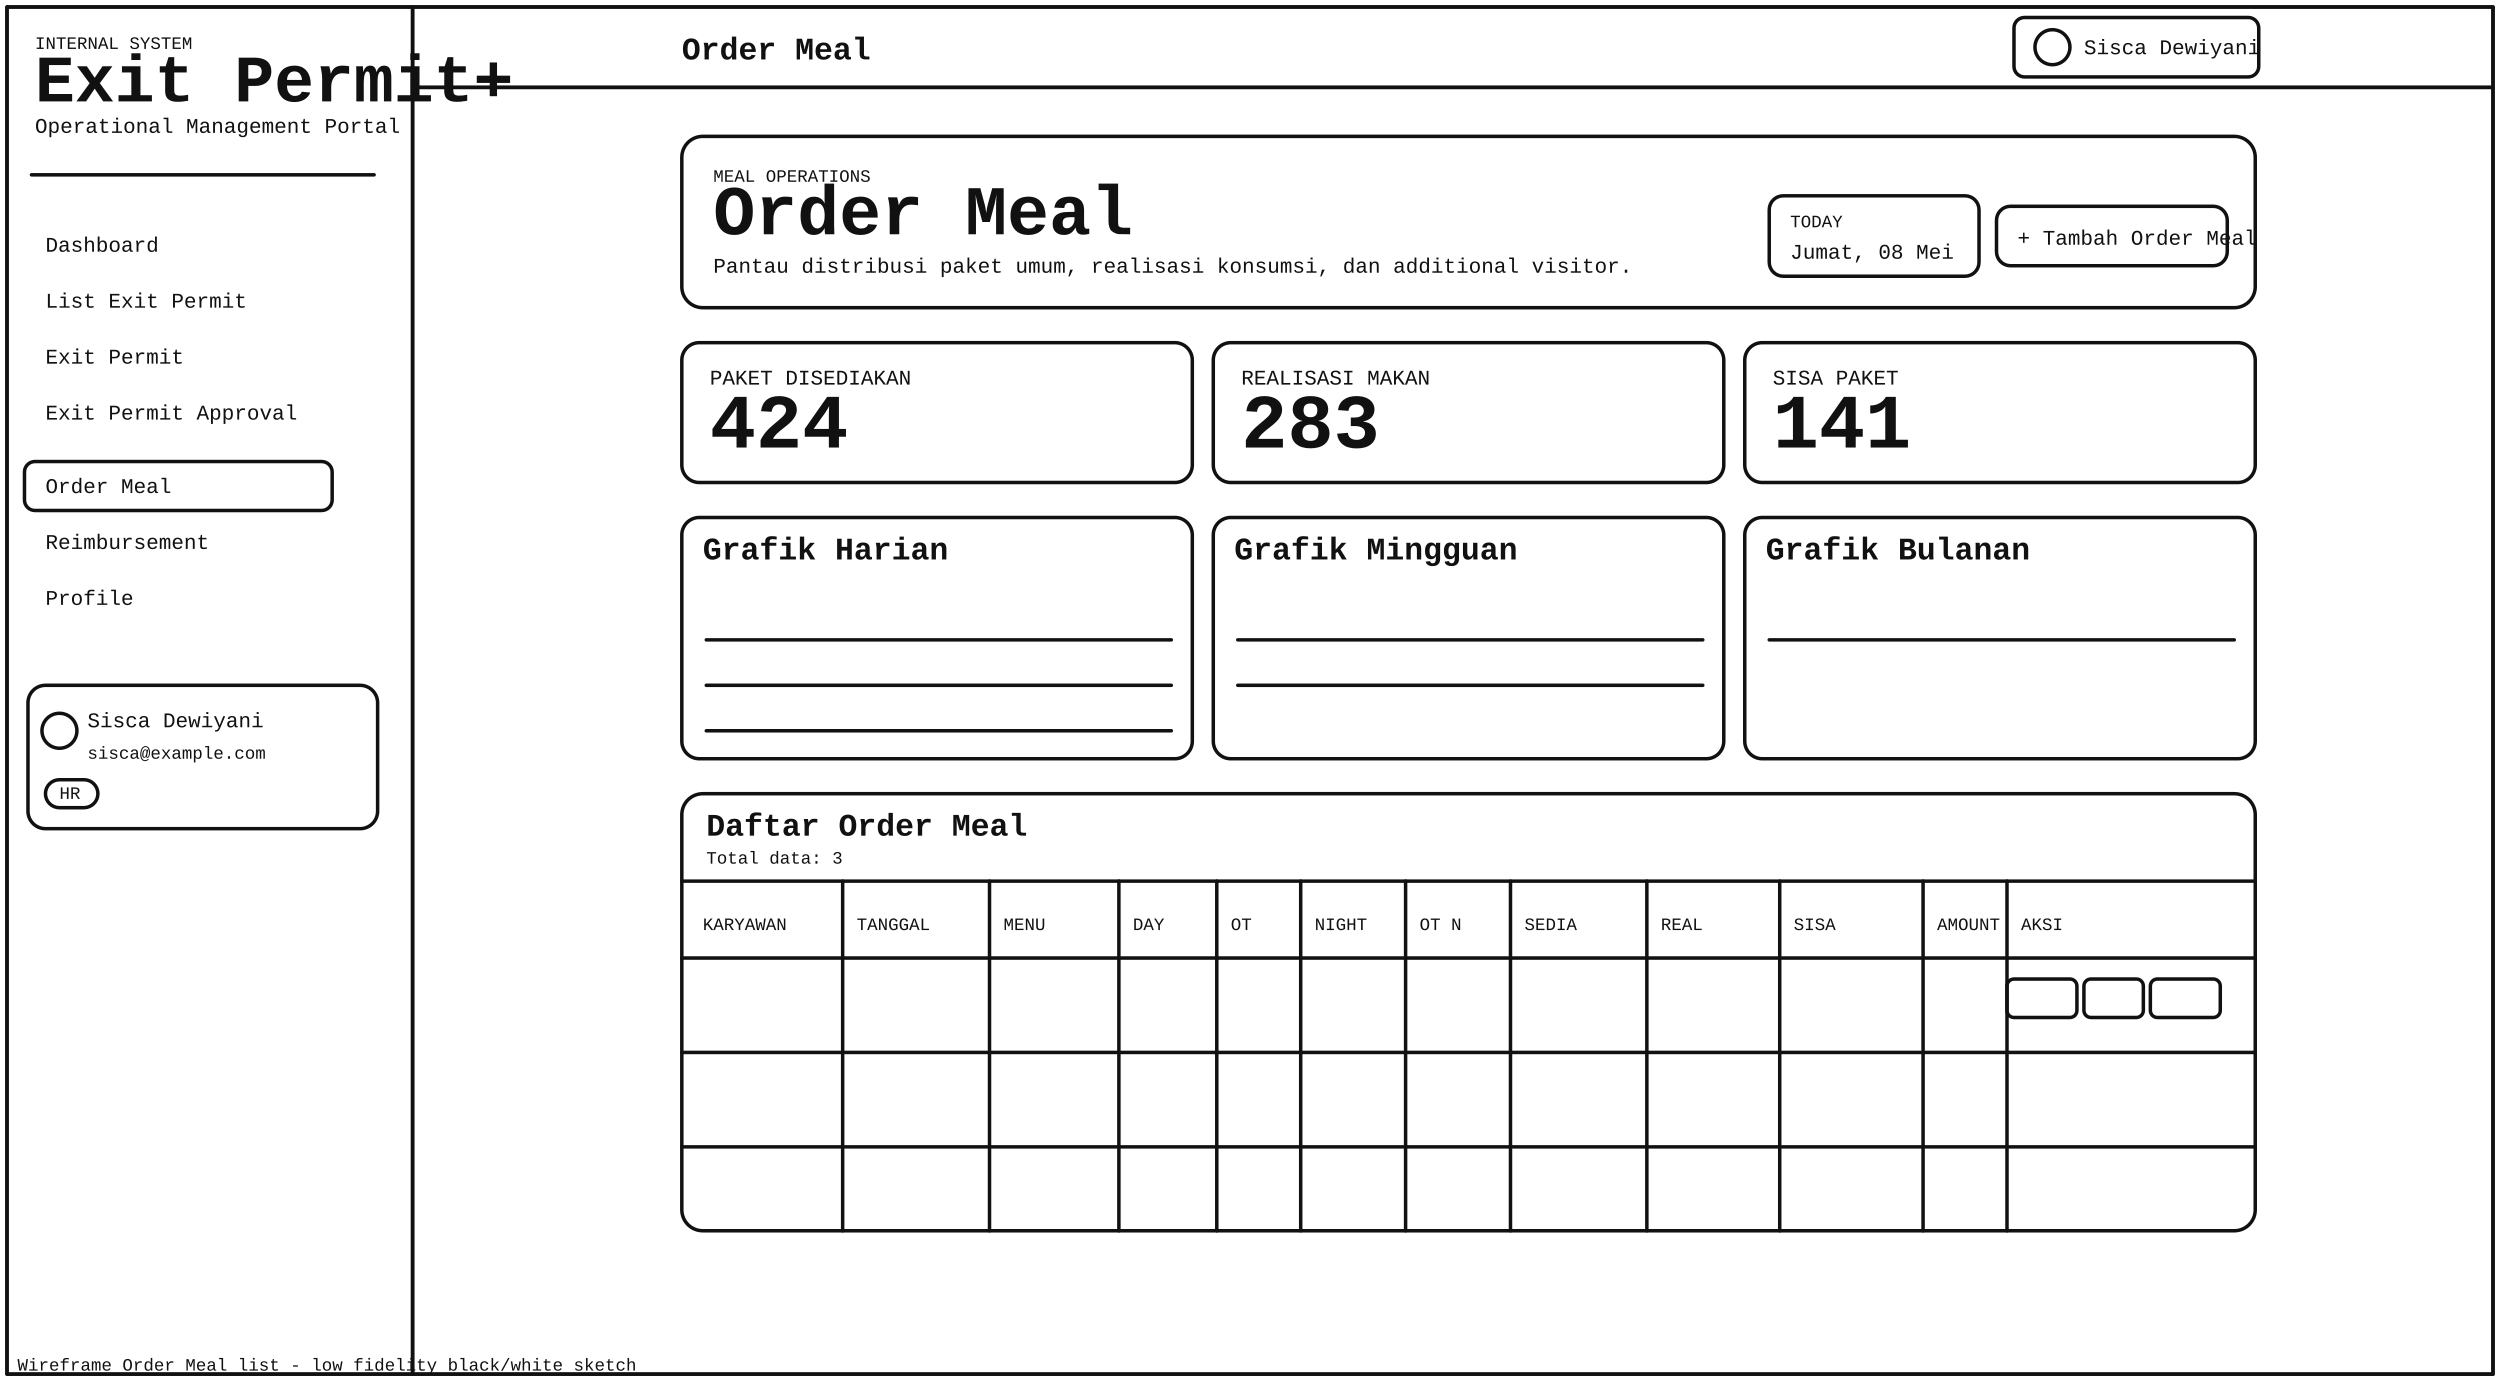
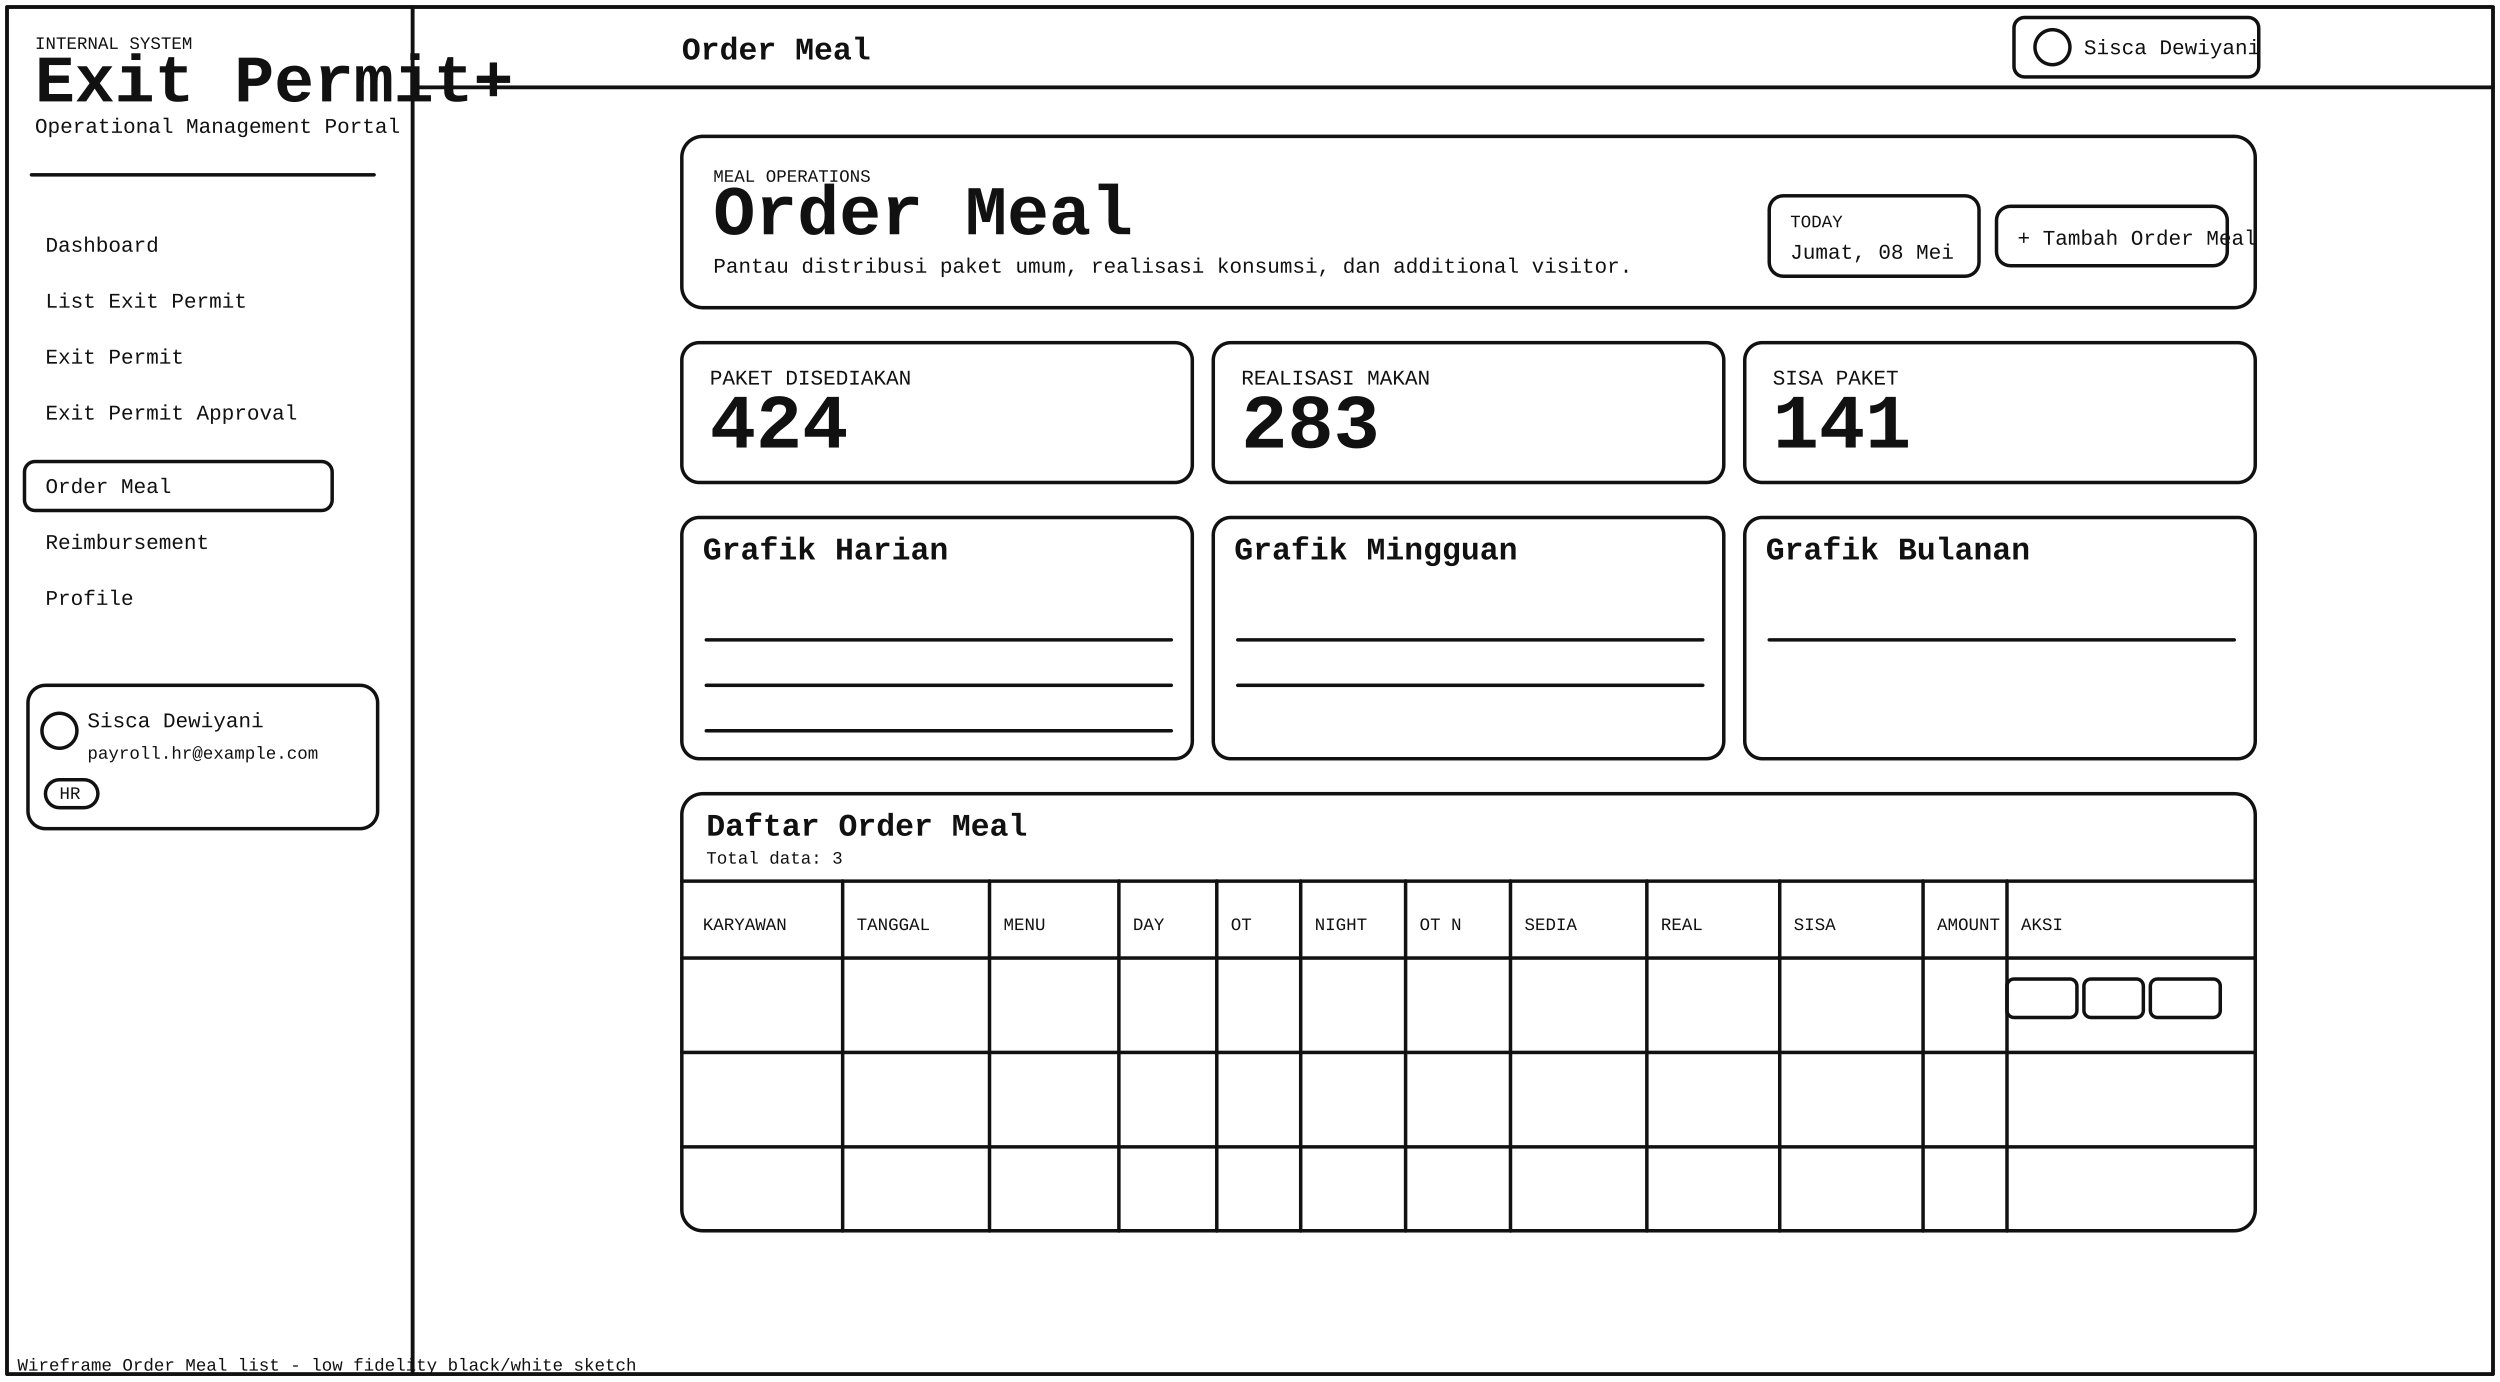
<svg xmlns="http://www.w3.org/2000/svg" width="1430" height="790" viewBox="0 0 1430 790" fill="none">
  <defs>
    <style>
      .l { stroke:#111; stroke-width:2; fill:none; stroke-linecap:round; stroke-linejoin:round; }
      .t { font-family:"Courier New", monospace; font-size:12px; fill:#111; }
      .th { font-family:"Courier New", monospace; font-size:18px; font-weight:700; fill:#111; }
      .ts { font-family:"Courier New", monospace; font-size:10px; fill:#111; }
    </style>
  </defs>
  <rect x="4" y="4" width="1422" height="782" class="l" />
  <rect x="4" y="4" width="232" height="782" class="l" />
  <text x="20" y="28" class="ts">INTERNAL SYSTEM</text>
  <text x="20" y="58" class="th" style="font-size:38px;">Exit Permit+</text>
  <text x="20" y="76" class="t">Operational Management Portal</text>
  <line x1="18" y1="100" x2="214" y2="100" class="l" />
  <text x="26" y="144" class="t">Dashboard</text>
  <text x="26" y="176" class="t">List Exit Permit</text>
  <text x="26" y="208" class="t">Exit Permit</text>
  <text x="26" y="240" class="t">Exit Permit Approval</text>
  <rect x="14" y="264" width="176" height="28" rx="6" class="l" />
  <text x="26" y="282" class="t">Order Meal</text>
  <text x="26" y="314" class="t">Reimbursement</text>
  <text x="26" y="346" class="t">Profile</text>
  <rect x="16" y="392" width="200" height="82" rx="10" class="l" />
  <circle cx="34" cy="418" r="10" class="l" />
  <text x="50" y="416" class="t">Sisca Dewiyani</text>
-   <text x="50" y="434" class="ts">sisca@example.com</text>
+   <text x="50" y="434" class="ts">payroll.hr@example.com</text>
  <rect x="26" y="446" width="30" height="16" rx="8" class="l" />
  <text x="34" y="457" class="ts">HR</text>
  <rect x="236" y="4" width="1190" height="46" class="l" />
  <text x="390" y="34" class="th">Order Meal</text>
  <rect x="1152" y="10" width="140" height="34" rx="6" class="l" />
  <circle cx="1174" cy="27" r="10" class="l" />
  <text x="1192" y="31" class="t">Sisca Dewiyani</text>
  <rect x="236" y="50" width="1190" height="736" class="l" />
  <rect x="390" y="78" width="900" height="98" rx="12" class="l" />
  <text x="408" y="104" class="ts">MEAL OPERATIONS</text>
  <text x="408" y="134" class="th" style="font-size:40px;">Order Meal</text>
  <text x="408" y="156" class="t">Pantau distribusi paket umum, realisasi konsumsi, dan additional visitor.</text>
  <rect x="1012" y="112" width="120" height="46" rx="8" class="l" />
  <text x="1024" y="130" class="ts">TODAY</text>
  <text x="1024" y="148" class="t">Jumat, 08 Mei</text>
  <rect x="1142" y="118" width="132" height="34" rx="8" class="l" />
  <text x="1154" y="140" class="t">+ Tambah Order Meal</text>
  <rect x="390" y="196" width="292" height="80" rx="10" class="l" />
  <rect x="694" y="196" width="292" height="80" rx="10" class="l" />
  <rect x="998" y="196" width="292" height="80" rx="10" class="l" />
  <text x="406" y="220" class="t">PAKET DISEDIAKAN</text>
  <text x="406" y="256" class="th" style="font-size:44px;">424</text>
  <text x="710" y="220" class="t">REALISASI MAKAN</text>
  <text x="710" y="256" class="th" style="font-size:44px;">283</text>
  <text x="1014" y="220" class="t">SISA PAKET</text>
  <text x="1014" y="256" class="th" style="font-size:44px;">141</text>
  <rect x="390" y="296" width="292" height="138" rx="10" class="l" />
  <rect x="694" y="296" width="292" height="138" rx="10" class="l" />
  <rect x="998" y="296" width="292" height="138" rx="10" class="l" />
  <text x="402" y="320" class="th">Grafik Harian</text>
  <text x="706" y="320" class="th">Grafik Mingguan</text>
  <text x="1010" y="320" class="th">Grafik Bulanan</text>
  <line x1="404" y1="366" x2="670" y2="366" class="l" />
  <line x1="404" y1="392" x2="670" y2="392" class="l" />
  <line x1="404" y1="418" x2="670" y2="418" class="l" />
  <line x1="708" y1="366" x2="974" y2="366" class="l" />
  <line x1="708" y1="392" x2="974" y2="392" class="l" />
  <line x1="1012" y1="366" x2="1278" y2="366" class="l" />
  <rect x="390" y="454" width="900" height="250" rx="12" class="l" />
  <text x="404" y="478" class="th">Daftar Order Meal</text>
  <text x="404" y="494" class="ts">Total data: 3</text>
  <line x1="390" y1="504" x2="1290" y2="504" class="l" />
  <line x1="390" y1="548" x2="1290" y2="548" class="l" />
  <line x1="390" y1="602" x2="1290" y2="602" class="l" />
  <line x1="390" y1="656" x2="1290" y2="656" class="l" />
  <line x1="482" y1="504" x2="482" y2="704" class="l" />
  <line x1="566" y1="504" x2="566" y2="704" class="l" />
  <line x1="640" y1="504" x2="640" y2="704" class="l" />
  <line x1="696" y1="504" x2="696" y2="704" class="l" />
  <line x1="744" y1="504" x2="744" y2="704" class="l" />
  <line x1="804" y1="504" x2="804" y2="704" class="l" />
  <line x1="864" y1="504" x2="864" y2="704" class="l" />
  <line x1="942" y1="504" x2="942" y2="704" class="l" />
  <line x1="1018" y1="504" x2="1018" y2="704" class="l" />
  <line x1="1100" y1="504" x2="1100" y2="704" class="l" />
  <line x1="1148" y1="504" x2="1148" y2="704" class="l" />
  <text x="402" y="532" class="ts">KARYAWAN</text>
  <text x="490" y="532" class="ts">TANGGAL</text>
  <text x="574" y="532" class="ts">MENU</text>
  <text x="648" y="532" class="ts">DAY</text>
  <text x="704" y="532" class="ts">OT</text>
  <text x="752" y="532" class="ts">NIGHT</text>
  <text x="812" y="532" class="ts">OT N</text>
  <text x="872" y="532" class="ts">SEDIA</text>
  <text x="950" y="532" class="ts">REAL</text>
  <text x="1026" y="532" class="ts">SISA</text>
  <text x="1108" y="532" class="ts">AMOUNT</text>
  <text x="1156" y="532" class="ts">AKSI</text>
  <rect x="1148" y="560" width="40" height="22" rx="4" class="l" />
  <rect x="1192" y="560" width="34" height="22" rx="4" class="l" />
  <rect x="1230" y="560" width="40" height="22" rx="4" class="l" />
  <text x="10" y="784" class="ts">Wireframe Order Meal list - low fidelity black/white sketch</text>
</svg>
